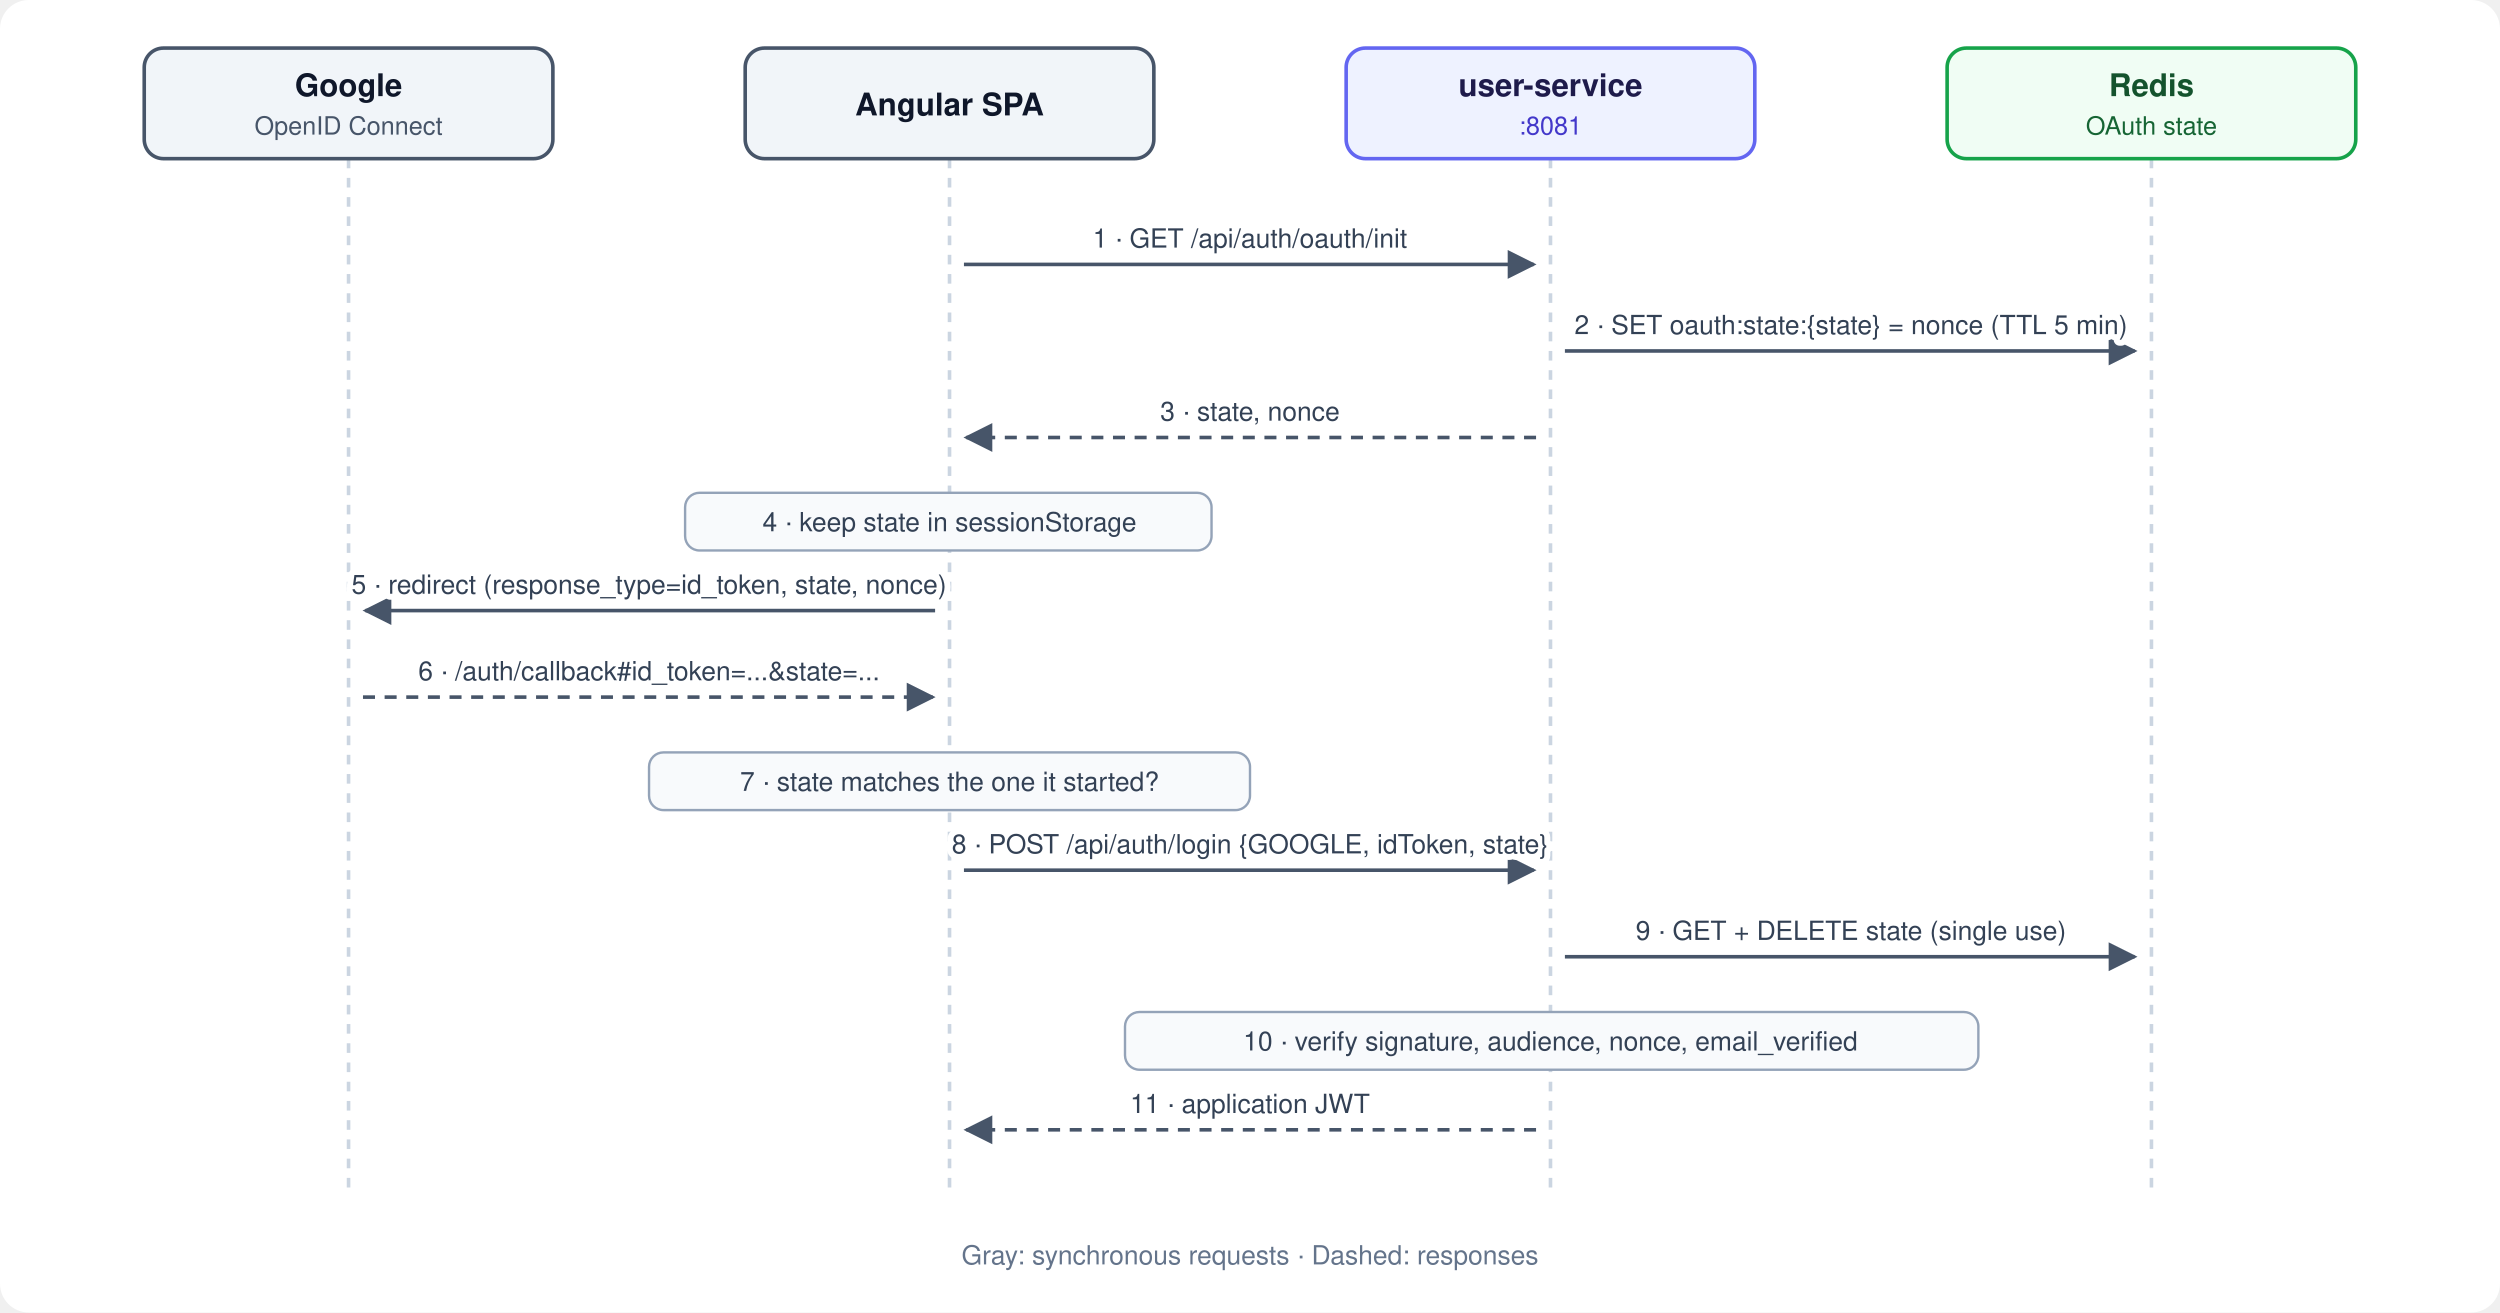
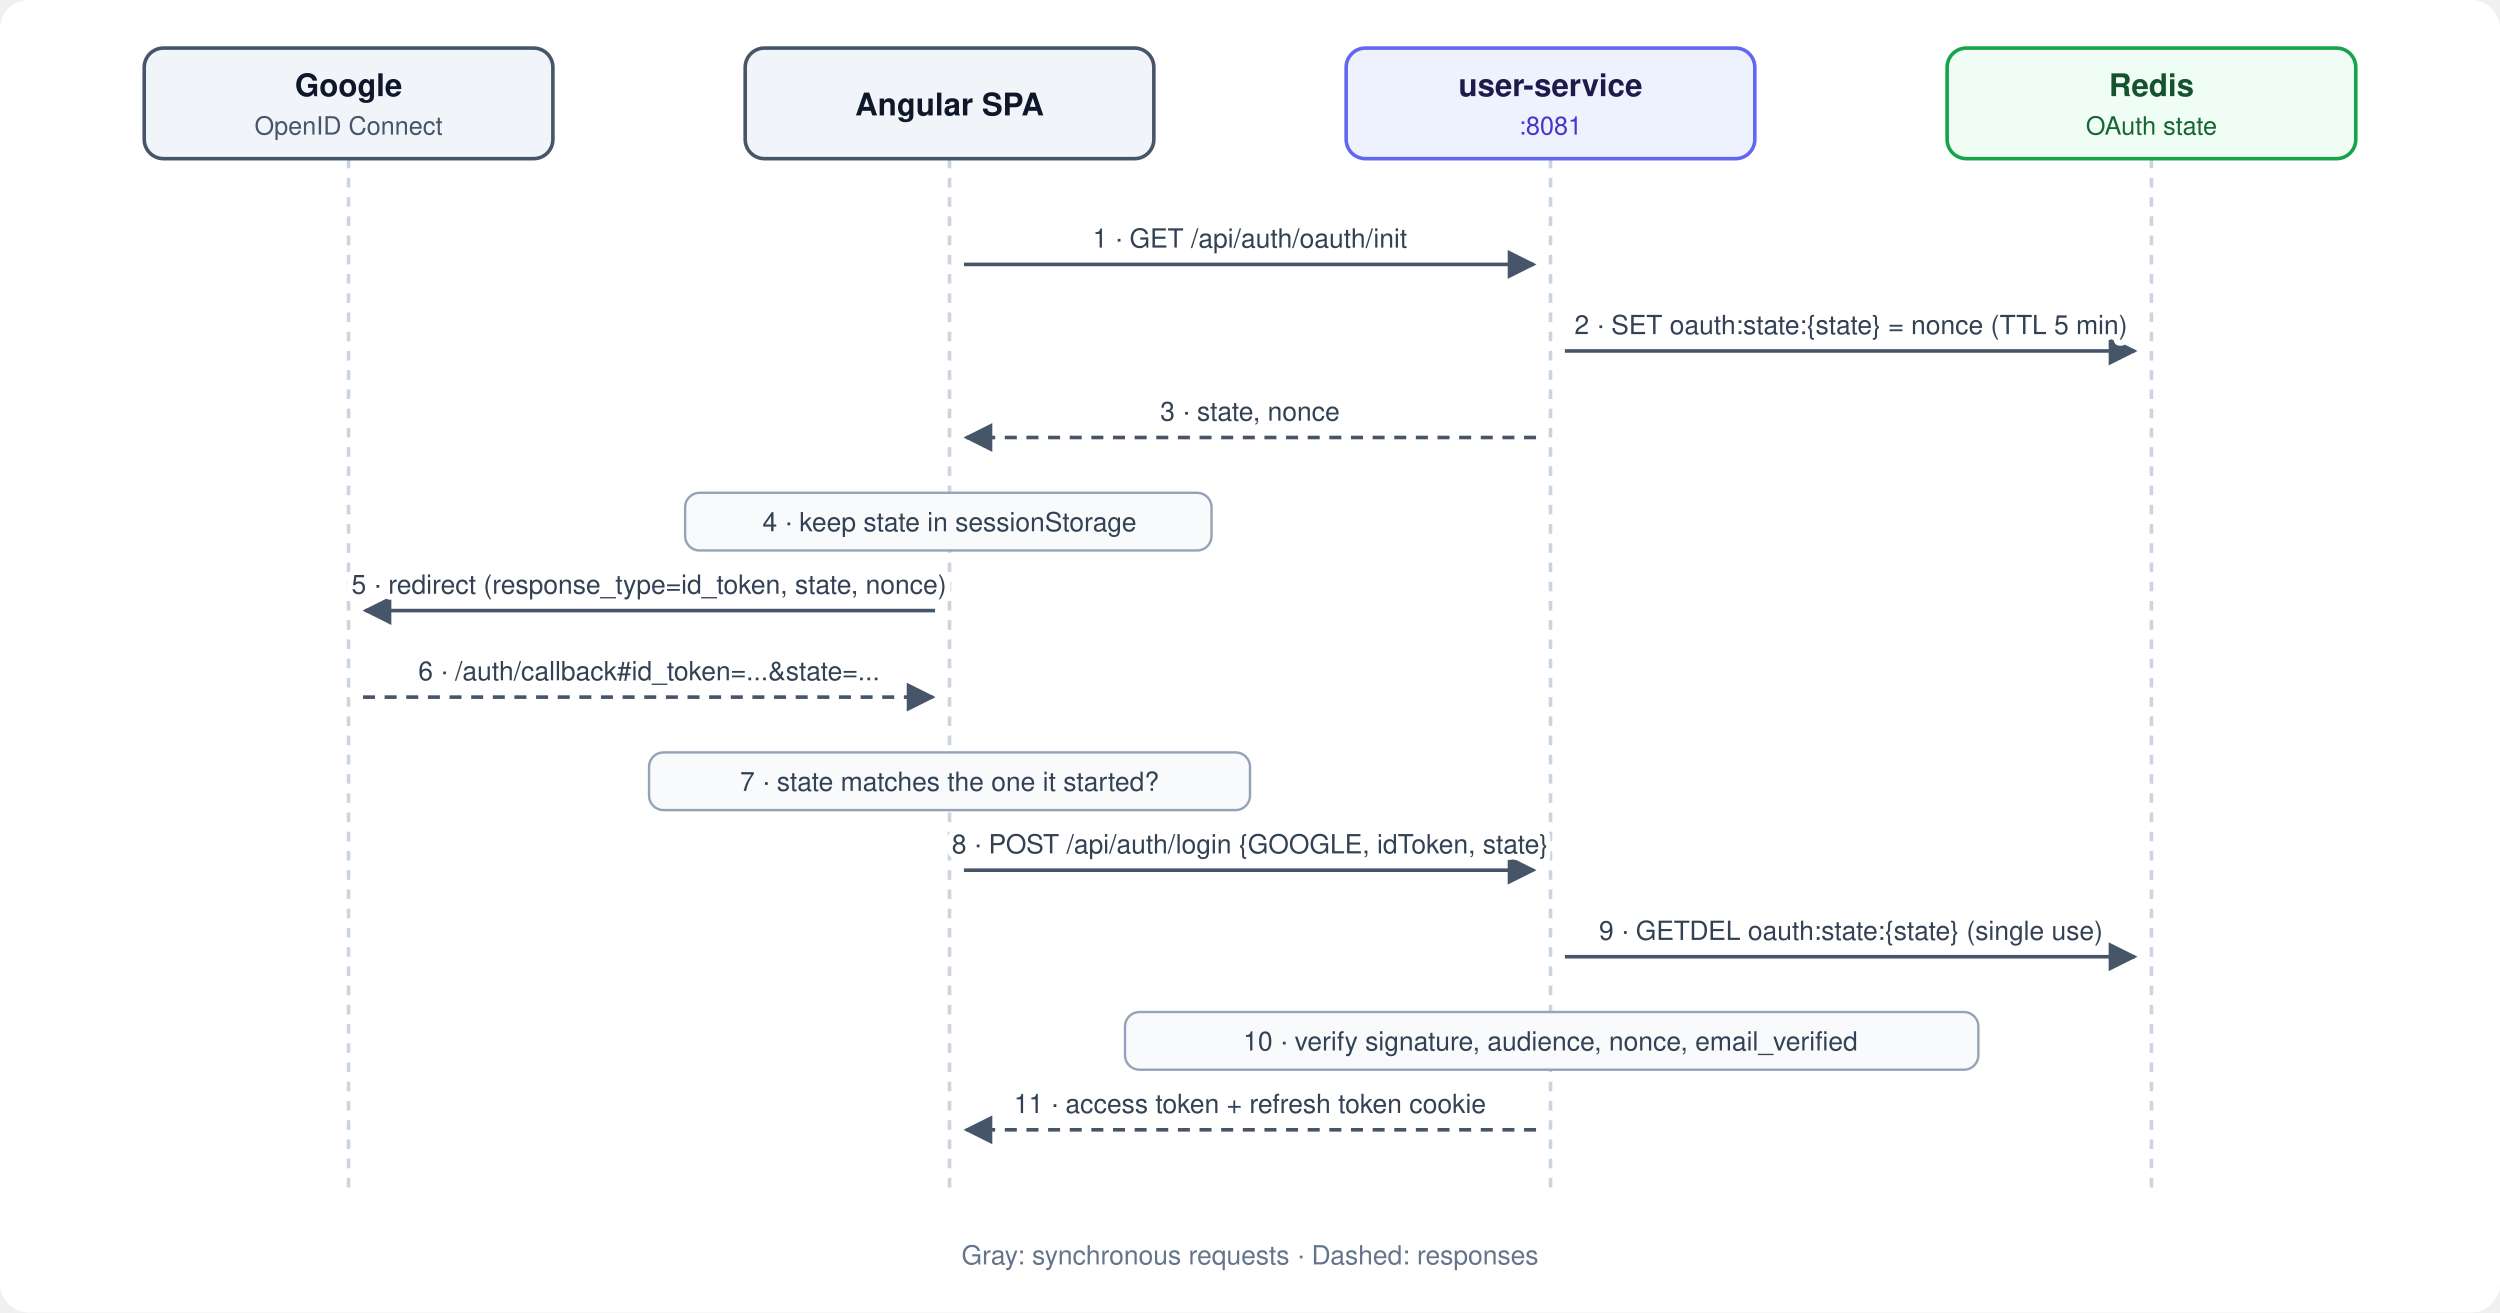
<svg xmlns="http://www.w3.org/2000/svg" viewBox="0 0 1040 546" width="1040" height="546" font-family="-apple-system, Segoe UI, Helvetica, Arial, sans-serif">
  <defs>
    <marker id="arrow-gray" viewBox="0 0 10 10" refX="9" refY="5" markerWidth="8" markerHeight="8" orient="auto-start-reverse">
      <path d="M0,0 L10,5 L0,10 z" fill="#475569" />
    </marker>
    <marker id="arrow-orange" viewBox="0 0 10 10" refX="9" refY="5" markerWidth="8" markerHeight="8" orient="auto-start-reverse">
      <path d="M0,0 L10,5 L0,10 z" fill="#EA580C" />
    </marker>
  </defs>
  <rect x="0" y="0" width="1040" height="546" rx="12" fill="#ffffff" />
  <path d="M145,66 V496" stroke="#CBD5E1" stroke-width="1.5" stroke-dasharray="4 4" fill="none" />
  <path d="M395,66 V496" stroke="#CBD5E1" stroke-width="1.5" stroke-dasharray="4 4" fill="none" />
  <path d="M645,66 V496" stroke="#CBD5E1" stroke-width="1.5" stroke-dasharray="4 4" fill="none" />
  <path d="M895,66 V496" stroke="#CBD5E1" stroke-width="1.5" stroke-dasharray="4 4" fill="none" />
  <rect x="60" y="20" width="170" height="46" rx="8" fill="#F1F5F9" stroke="#475569" stroke-width="1.5" />
  <text x="145" y="40" font-size="13" font-weight="600" text-anchor="middle" fill="#0F172A">Google</text>
  <text x="145" y="56" font-size="10.5" text-anchor="middle" fill="#475569">OpenID Connect</text>
  <rect x="310" y="20" width="170" height="46" rx="8" fill="#F1F5F9" stroke="#475569" stroke-width="1.5" />
  <text x="395" y="48" font-size="13" font-weight="600" text-anchor="middle" fill="#0F172A">Angular SPA</text>
  <rect x="560" y="20" width="170" height="46" rx="8" fill="#EEF2FF" stroke="#6366F1" stroke-width="1.5" />
  <text x="645" y="40" font-size="13" font-weight="600" text-anchor="middle" fill="#1E1B4B">user-service</text>
  <text x="645" y="56" font-size="10.5" text-anchor="middle" fill="#4338CA">:8081</text>
  <rect x="810" y="20" width="170" height="46" rx="8" fill="#F0FDF4" stroke="#16A34A" stroke-width="1.5" />
  <text x="895" y="40" font-size="13" font-weight="600" text-anchor="middle" fill="#14532D">Redis</text>
  <text x="895" y="56" font-size="10.5" text-anchor="middle" fill="#166534">OAuth state</text>
  <path d="M401,110 H638" stroke="#475569" stroke-width="1.5" fill="none" marker-end="url(#arrow-gray)" />
  <text x="520" y="103" font-size="11" text-anchor="middle" fill="#334155" stroke="#ffffff" stroke-width="5" stroke-linejoin="round" paint-order="stroke">1 · GET /api/auth/oauth/init</text>
  <path d="M651,146 H888" stroke="#475569" stroke-width="1.5" fill="none" marker-end="url(#arrow-gray)" />
  <text x="770" y="139" font-size="11" text-anchor="middle" fill="#334155" stroke="#ffffff" stroke-width="5" stroke-linejoin="round" paint-order="stroke">2 · SET oauth:state:{state} = nonce (TTL 5 min)</text>
  <path d="M639,182 H402" stroke="#475569" stroke-width="1.5" fill="none" stroke-dasharray="5 4" marker-end="url(#arrow-gray)" />
  <text x="520" y="175" font-size="11" text-anchor="middle" fill="#334155" stroke="#ffffff" stroke-width="5" stroke-linejoin="round" paint-order="stroke">3 · state, nonce</text>
  <rect x="285" y="205" width="219" height="24" rx="6" fill="#F8FAFC" stroke="#94A3B8" stroke-width="1" />
  <text x="395" y="221" font-size="11" text-anchor="middle" fill="#334155">4 · keep state in sessionStorage</text>
  <path d="M389,254 H152" stroke="#475569" stroke-width="1.5" fill="none" marker-end="url(#arrow-gray)" />
  <text x="270" y="247" font-size="11" text-anchor="middle" fill="#334155" stroke="#ffffff" stroke-width="5" stroke-linejoin="round" paint-order="stroke">5 · redirect (response_type=id_token, state, nonce)</text>
  <path d="M151,290 H388" stroke="#475569" stroke-width="1.5" fill="none" stroke-dasharray="5 4" marker-end="url(#arrow-gray)" />
  <text x="270" y="283" font-size="11" text-anchor="middle" fill="#334155" stroke="#ffffff" stroke-width="5" stroke-linejoin="round" paint-order="stroke">6 · /auth/callback#id_token=...&amp;state=...</text>
  <rect x="270" y="313" width="250" height="24" rx="6" fill="#F8FAFC" stroke="#94A3B8" stroke-width="1" />
  <text x="395" y="329" font-size="11" text-anchor="middle" fill="#334155">7 · state matches the one it started?</text>
  <path d="M401,362 H638" stroke="#475569" stroke-width="1.5" fill="none" marker-end="url(#arrow-gray)" />
  <text x="520" y="355" font-size="11" text-anchor="middle" fill="#334155" stroke="#ffffff" stroke-width="5" stroke-linejoin="round" paint-order="stroke">8 · POST /api/auth/login {GOOGLE, idToken, state}</text>
  <path d="M651,398 H888" stroke="#475569" stroke-width="1.5" fill="none" marker-end="url(#arrow-gray)" />
-   <text x="770" y="391" font-size="11" text-anchor="middle" fill="#334155" stroke="#ffffff" stroke-width="5" stroke-linejoin="round" paint-order="stroke">9 · GET + DELETE state (single use)</text>
+   <text x="770" y="391" font-size="11" text-anchor="middle" fill="#334155" stroke="#ffffff" stroke-width="5" stroke-linejoin="round" paint-order="stroke">9 · GETDEL oauth:state:{state} (single use)</text>
  <rect x="468" y="421" width="355" height="24" rx="6" fill="#F8FAFC" stroke="#94A3B8" stroke-width="1" />
  <text x="645" y="437" font-size="11" text-anchor="middle" fill="#334155">10 · verify signature, audience, nonce, email_verified</text>
  <path d="M639,470 H402" stroke="#475569" stroke-width="1.5" fill="none" stroke-dasharray="5 4" marker-end="url(#arrow-gray)" />
-   <text x="520" y="463" font-size="11" text-anchor="middle" fill="#334155" stroke="#ffffff" stroke-width="5" stroke-linejoin="round" paint-order="stroke">11 · application JWT</text>
+   <text x="520" y="463" font-size="11" text-anchor="middle" fill="#334155" stroke="#ffffff" stroke-width="5" stroke-linejoin="round" paint-order="stroke">11 · access token + refresh token cookie</text>
  <text x="520" y="526" font-size="11" text-anchor="middle" fill="#64748B">Gray: synchronous requests · Dashed: responses</text>
</svg>
